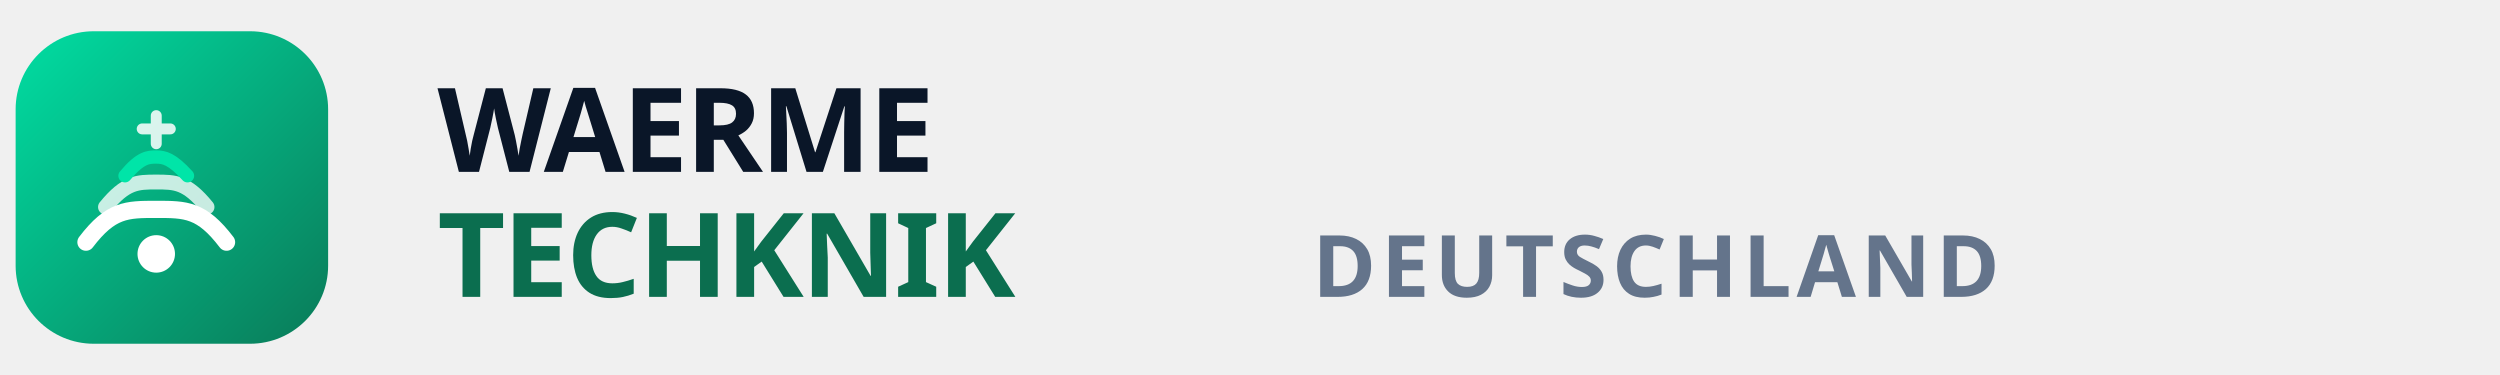
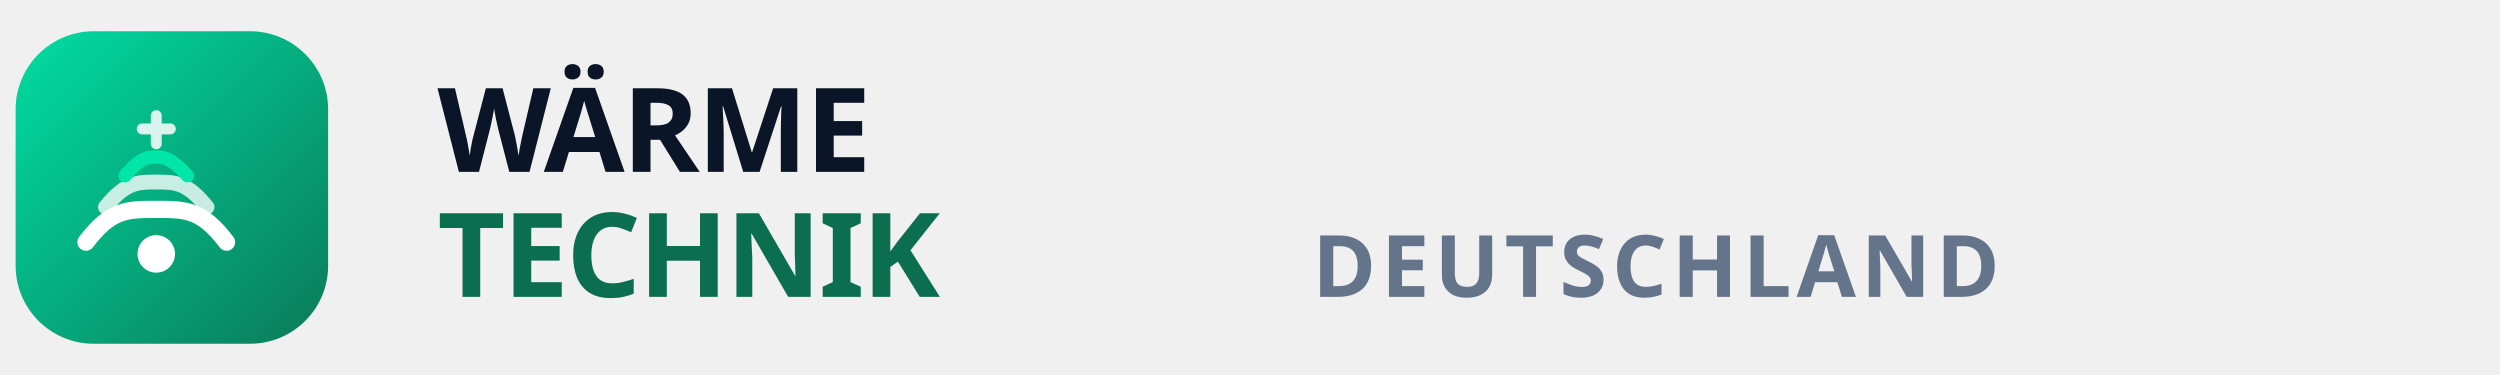
<svg xmlns="http://www.w3.org/2000/svg" viewBox="0 0 320 48" fill="none" aria-hidden="true">
  <defs>
    <linearGradient id="wtg" x1="0" y1="0" x2="48" y2="48" gradientUnits="userSpaceOnUse">
      <stop stop-color="#00E5A8" />
      <stop offset="1" stop-color="#0B6E4F" />
    </linearGradient>
  </defs>
  <rect x="2" y="4" width="40" height="40" rx="10" fill="url(#wtg)" />
  <path d="M11 31c3.2-4.2 5.2-4.2 9-4.2s5.8 0 9 4.2" stroke="#fff" stroke-width="2.2" stroke-linecap="round" />
  <path d="M13.5 26.5c2.6-3.2 4.1-3.2 6.5-3.2s3.9 0 6.5 3.2" stroke="#fff" stroke-width="1.9" stroke-linecap="round" opacity=".78" />
  <path d="M16 22.5c2-2.4 3-2.4 4-2.4s2 .2 4 2.4" stroke="#00E5A8" stroke-width="1.7" stroke-linecap="round" />
  <circle cx="20" cy="32.5" r="2.4" fill="#fff" />
  <path d="M18.2 16.5h3.6M20 14.8v3.6" stroke="#fff" stroke-width="1.4" stroke-linecap="round" opacity=".85" />
-   <text x="56" y="22" font-family="system-ui,sans-serif" font-size="15" font-weight="800" fill="#0A1628" letter-spacing="-.02em">WAERME</text>
-   <text x="56" y="38" font-family="system-ui,sans-serif" font-size="15" font-weight="800" fill="#0B6E4F" letter-spacing="-.02em">TECHKNIK</text>
+   <text x="56" y="22" font-family="system-ui,sans-serif" font-size="15" font-weight="800" fill="#0A1628" letter-spacing="-.02em">WÄRME</text>
+   <text x="56" y="38" font-family="system-ui,sans-serif" font-size="15" font-weight="800" fill="#0B6E4F" letter-spacing="-.02em">TECHNIK</text>
  <text x="168" y="38" font-family="system-ui,sans-serif" font-size="11" font-weight="600" fill="#64748B" letter-spacing=".06em">DEUTSCHLAND</text>
</svg>
